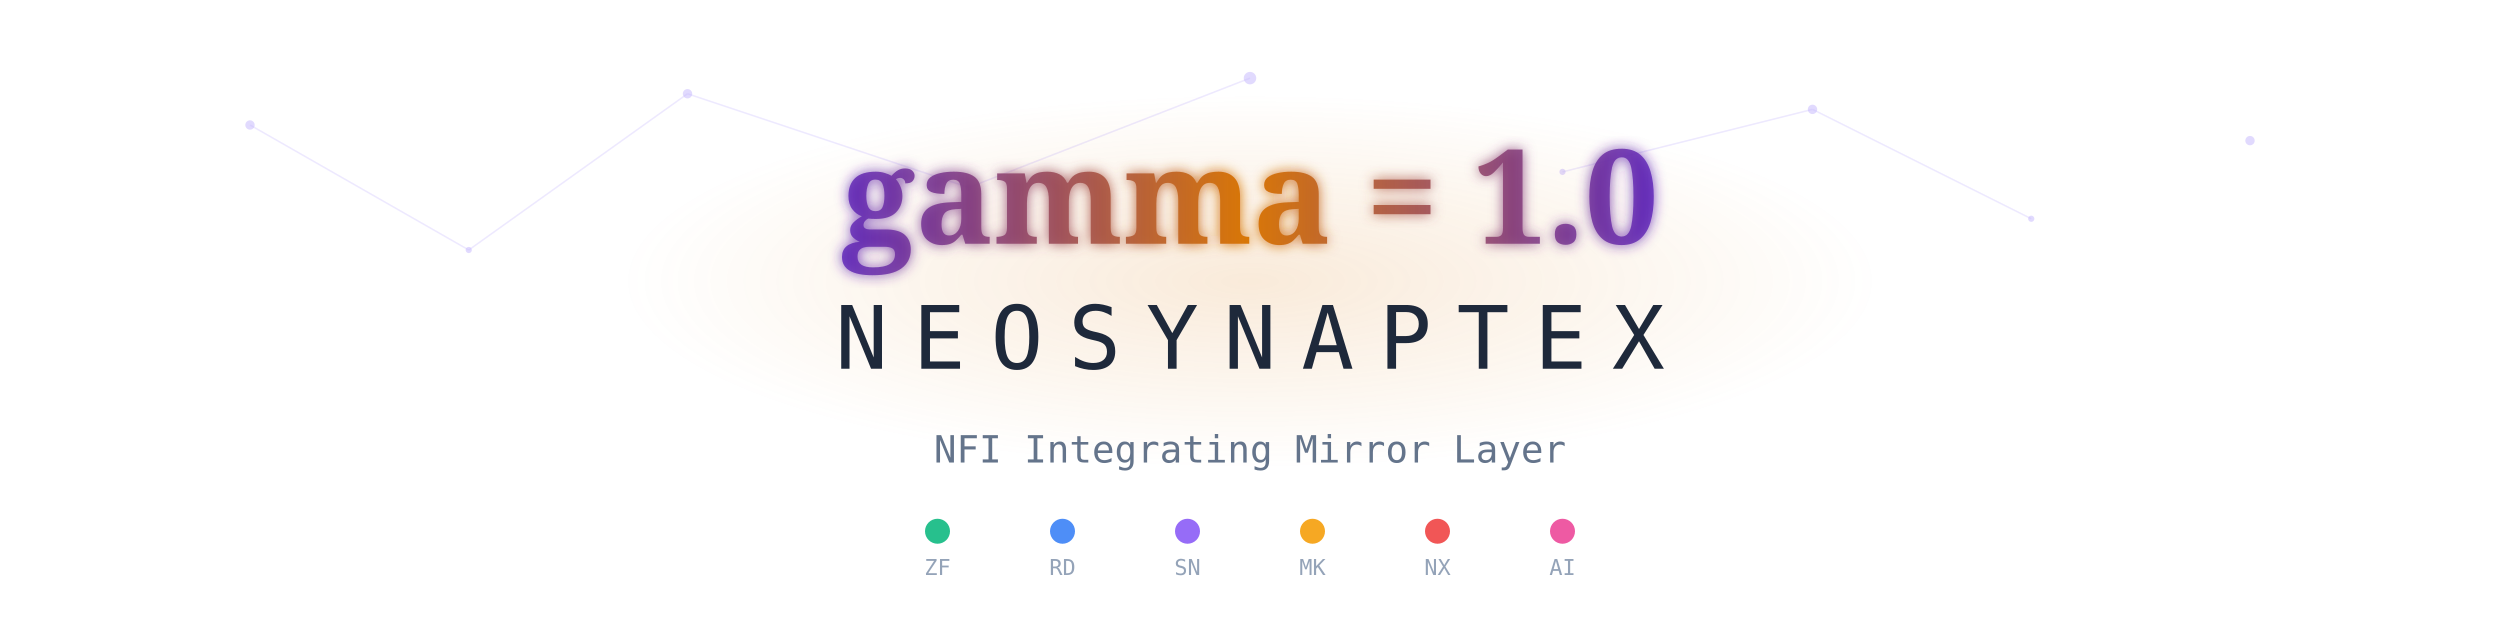
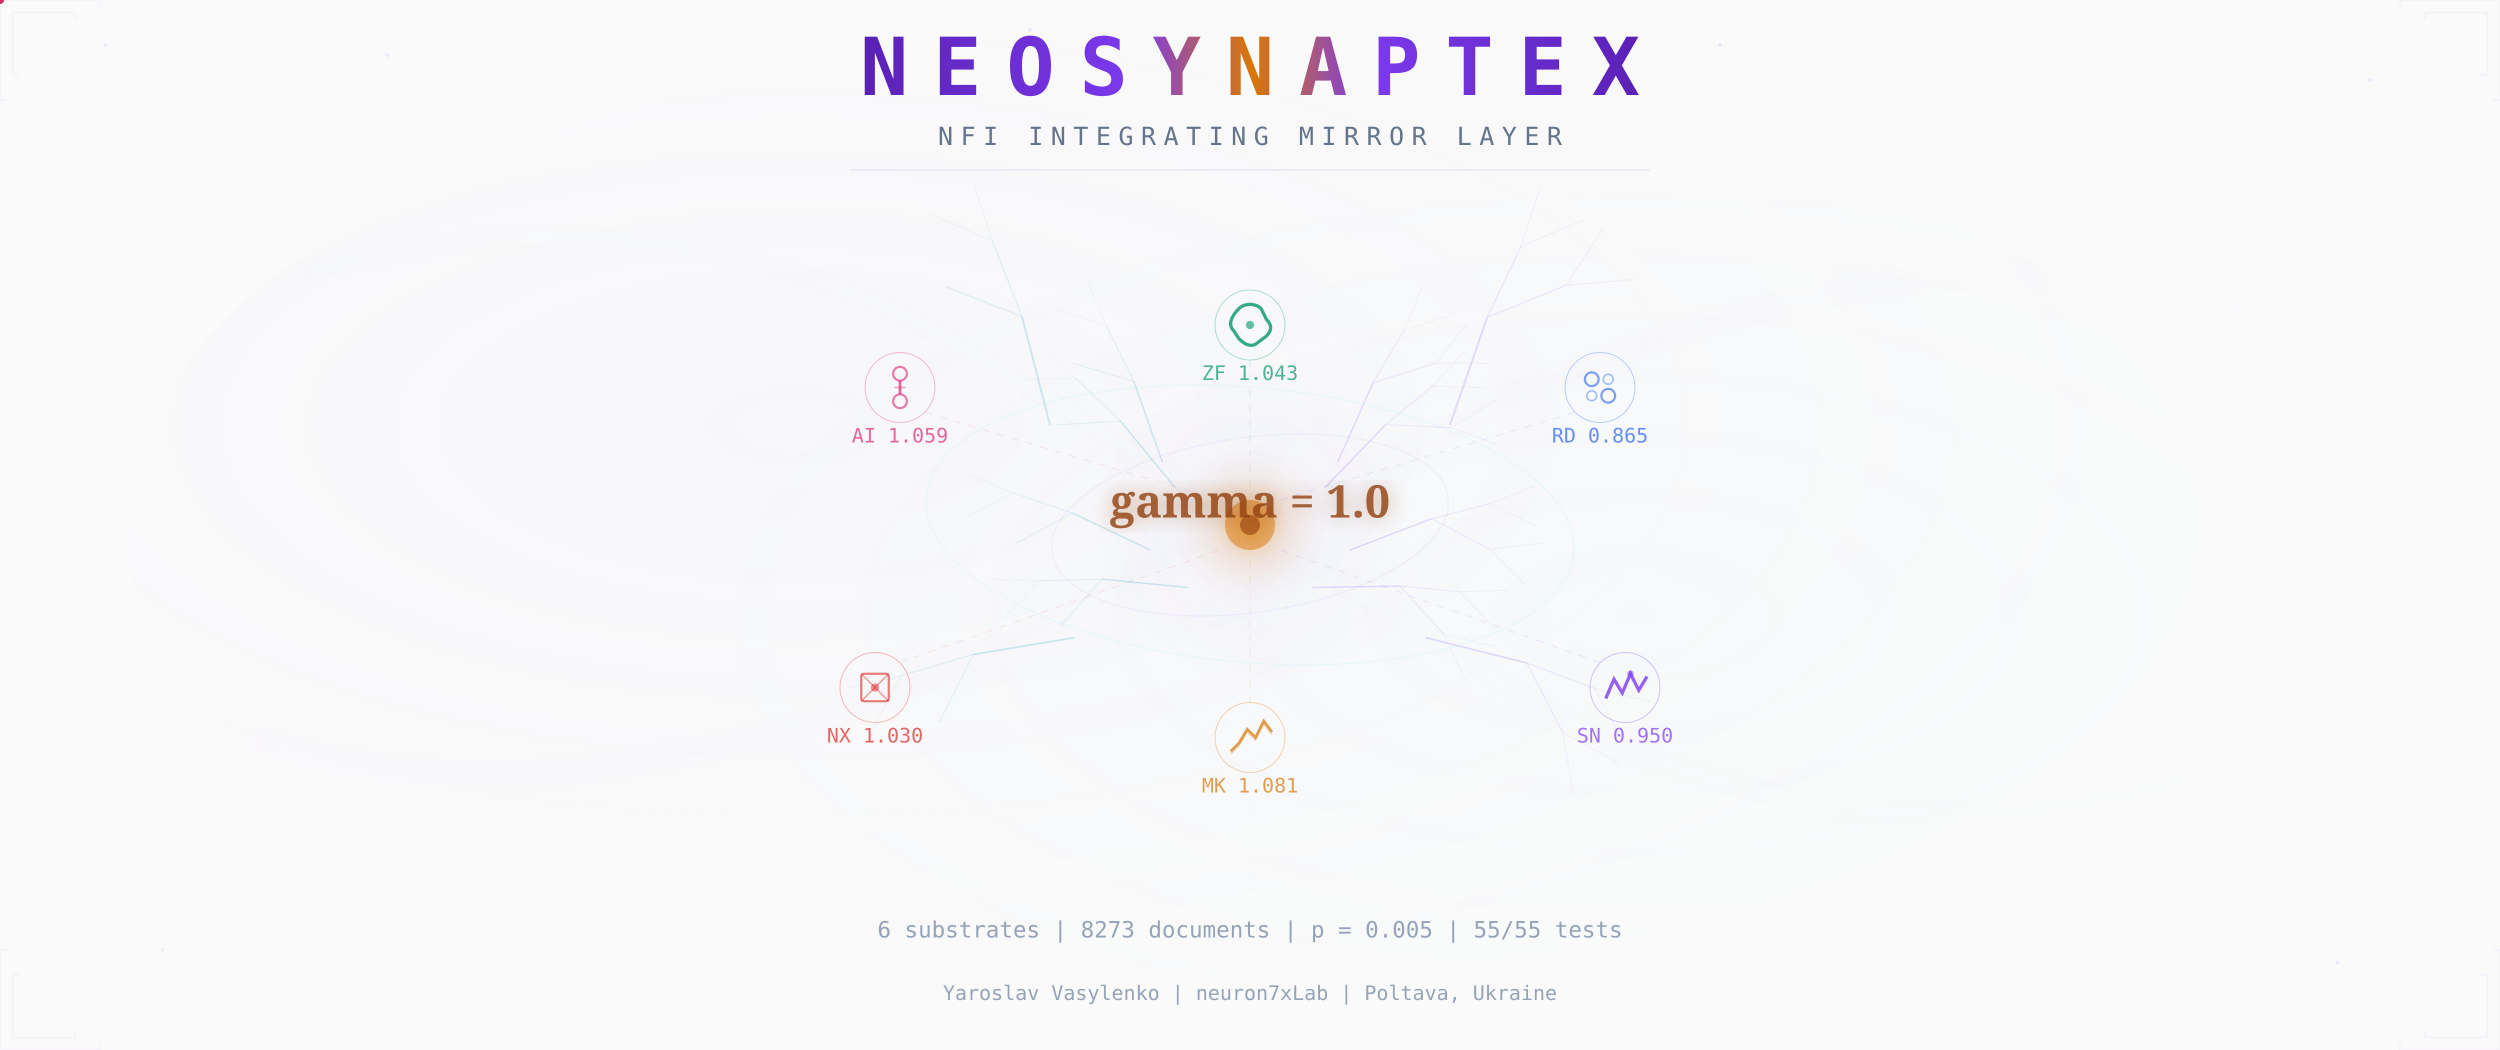
- <svg xmlns="http://www.w3.org/2000/svg" viewBox="0 0 800 200">
+ <svg xmlns="http://www.w3.org/2000/svg" viewBox="0 0 1000 420">
  <defs>
-     <linearGradient id="glow" x1="0%" y1="0%" x2="100%" y2="0%">
-       <stop offset="0%" style="stop-color:#5b21b6;stop-opacity:0.8" />
-       <stop offset="50%" style="stop-color:#d97706;stop-opacity:1" />
-       <stop offset="100%" style="stop-color:#5b21b6;stop-opacity:0.8" />
+     <radialGradient id="core" cx="50%" cy="50%" r="50%">
+       <stop offset="0%" stop-color="#d97706" stop-opacity="0.7">
+         <animate attributeName="stop-opacity" values="0.7;0.4;0.7" dur="4s" repeatCount="indefinite" />
+       </stop>
+       <stop offset="40%" stop-color="#d97706" stop-opacity="0.15" />
+       <stop offset="100%" stop-color="#d97706" stop-opacity="0" />
+     </radialGradient>
+     <radialGradient id="halo" cx="50%" cy="50%" r="50%">
+       <stop offset="0%" stop-color="#8b5cf6" stop-opacity="0.05">
+         <animate attributeName="stop-opacity" values="0.05;0.1;0.05" dur="6s" repeatCount="indefinite" />
+       </stop>
+       <stop offset="100%" stop-color="#8b5cf6" stop-opacity="0" />
+     </radialGradient>
+     <radialGradient id="nebula1" cx="30%" cy="40%" r="60%">
+       <stop offset="0%" stop-color="#c4b5fd" stop-opacity="0.04" />
+       <stop offset="100%" stop-color="#c4b5fd" stop-opacity="0" />
+     </radialGradient>
+     <radialGradient id="nebula2" cx="70%" cy="60%" r="50%">
+       <stop offset="0%" stop-color="#a5f3fc" stop-opacity="0.03" />
+       <stop offset="100%" stop-color="#a5f3fc" stop-opacity="0" />
+     </radialGradient>
+     <linearGradient id="titleGrad" x1="0%" y1="0%" x2="100%" y2="0%">
+       <stop offset="0%" stop-color="#5b21b6" />
+       <stop offset="35%" stop-color="#7c3aed" />
+       <stop offset="50%" stop-color="#d97706" />
+       <stop offset="65%" stop-color="#7c3aed" />
+       <stop offset="100%" stop-color="#5b21b6" />
    </linearGradient>
-     <filter id="blur">
-       <feGaussianBlur in="SourceGraphic" stdDeviation="2" />
+     <filter id="softglow">
+       <feGaussianBlur stdDeviation="3" result="blur" />
+       <feComposite in="SourceGraphic" in2="blur" operator="over" />
    </filter>
-     <radialGradient id="pulse" cx="50%" cy="50%" r="50%">
-       <stop offset="0%" style="stop-color:#d97706;stop-opacity:0.15">
-         <animate attributeName="stop-opacity" values="0.15;0.05;0.15" dur="3s" repeatCount="indefinite" />
-       </stop>
-       <stop offset="100%" style="stop-color:#d97706;stop-opacity:0" />
-     </radialGradient>
+     <filter id="bigblur">
+       <feGaussianBlur stdDeviation="8" />
+     </filter>
+     <filter id="midblur">
+       <feGaussianBlur stdDeviation="4" />
+     </filter>
+     <g id="branch">
+       <line x1="0" y1="0" x2="30" y2="-18" stroke="#8b5cf6" stroke-width="0.6" opacity="0.2" />
+       <line x1="30" y1="-18" x2="52" y2="-28" stroke="#8b5cf6" stroke-width="0.4" opacity="0.12" />
+       <line x1="30" y1="-18" x2="55" y2="-10" stroke="#8b5cf6" stroke-width="0.4" opacity="0.12" />
+       <line x1="52" y1="-28" x2="68" y2="-38" stroke="#8b5cf6" stroke-width="0.3" opacity="0.08" />
+       <line x1="52" y1="-28" x2="72" y2="-22" stroke="#8b5cf6" stroke-width="0.3" opacity="0.08" />
+       <line x1="55" y1="-10" x2="75" y2="-16" stroke="#8b5cf6" stroke-width="0.3" opacity="0.08" />
+       <line x1="55" y1="-10" x2="72" y2="2" stroke="#8b5cf6" stroke-width="0.3" opacity="0.08" />
+     </g>
+     <g id="branch2">
+       <line x1="0" y1="0" x2="-28" y2="-20" stroke="#0891b2" stroke-width="0.6" opacity="0.18" />
+       <line x1="-28" y1="-20" x2="-50" y2="-32" stroke="#0891b2" stroke-width="0.4" opacity="0.1" />
+       <line x1="-28" y1="-20" x2="-52" y2="-12" stroke="#0891b2" stroke-width="0.4" opacity="0.1" />
+       <line x1="-50" y1="-32" x2="-66" y2="-42" stroke="#0891b2" stroke-width="0.3" opacity="0.06" />
+       <line x1="-50" y1="-32" x2="-70" y2="-26" stroke="#0891b2" stroke-width="0.3" opacity="0.06" />
+     </g>
+     <symbol id="sub-zf" viewBox="-10 -10 20 20">
+       <path d="M-4,-6 C-2,-8 2,-8 4,-6 L6,-2 C8,0 8,2 6,4 L2,7 C0,8 -2,7 -4,5 L-6,2 C-8,0 -7,-3 -4,-6Z" fill="none" stroke="#059669" stroke-width="1.2" opacity="0.8" />
+       <circle cx="0" cy="0" r="1.5" fill="#059669" opacity="0.6" />
+     </symbol>
+     <symbol id="sub-rd" viewBox="-10 -10 20 20">
+       <circle cx="-3" cy="-3" r="2.5" fill="none" stroke="#2563eb" stroke-width="0.8" opacity="0.6" />
+       <circle cx="3" cy="3" r="2.5" fill="none" stroke="#2563eb" stroke-width="0.8" opacity="0.6" />
+       <circle cx="3" cy="-3" r="1.8" fill="none" stroke="#2563eb" stroke-width="0.6" opacity="0.4" />
+       <circle cx="-3" cy="3" r="1.8" fill="none" stroke="#2563eb" stroke-width="0.6" opacity="0.4" />
+     </symbol>
+     <symbol id="sub-sn" viewBox="-10 -10 20 20">
+       <polyline points="-7,4 -4,-3 -1,2 2,-5 5,1 8,-4" fill="none" stroke="#7c3aed" stroke-width="1.2" opacity="0.8" />
+       <circle cx="2" cy="-5" r="1.2" fill="#7c3aed" opacity="0.5" />
+     </symbol>
+     <symbol id="sub-mk" viewBox="-10 -10 20 20">
+       <polyline points="-7,5 -4,2 -1,-3 2,0 5,-6 8,-2" fill="none" stroke="#d97706" stroke-width="1" opacity="0.7" />
+       <polyline points="-7,6 -4,3 -1,-2 2,1 5,-5 8,-1" fill="none" stroke="#d97706" stroke-width="0.5" opacity="0.3" />
+     </symbol>
+     <symbol id="sub-nx" viewBox="-10 -10 20 20">
+       <rect x="-5" y="-5" width="10" height="10" fill="none" stroke="#dc2626" stroke-width="0.8" opacity="0.6" rx="1" />
+       <line x1="-5" y1="-5" x2="5" y2="5" stroke="#dc2626" stroke-width="0.6" opacity="0.4" />
+       <line x1="5" y1="-5" x2="-5" y2="5" stroke="#dc2626" stroke-width="0.6" opacity="0.4" />
+       <circle cx="0" cy="0" r="1.5" fill="#dc2626" opacity="0.5" />
+     </symbol>
+     <symbol id="sub-ai" viewBox="-10 -10 20 20">
+       <circle cx="0" cy="-5" r="2.5" fill="none" stroke="#db2777" stroke-width="0.8" opacity="0.6" />
+       <circle cx="0" cy="5" r="2.5" fill="none" stroke="#db2777" stroke-width="0.8" opacity="0.6" />
+       <line x1="0" y1="-2.5" x2="0" y2="2.5" stroke="#db2777" stroke-width="1" opacity="0.7" />
+       <line x1="-2" y1="0" x2="2" y2="0" stroke="#db2777" stroke-width="0.6" opacity="0.4" />
+     </symbol>
  </defs>
-   <rect width="800" height="200" fill="#ffffff" />
-   <g fill="#c4b5fd" opacity="0.5">
-     <circle cx="80" cy="40" r="1.5" />
-     <circle cx="150" cy="80" r="1" />
-     <circle cx="220" cy="30" r="1.5" />
-     <circle cx="310" cy="60" r="1" />
-     <circle cx="400" cy="25" r="2" />
-     <circle cx="500" cy="55" r="1" />
-     <circle cx="580" cy="35" r="1.5" />
-     <circle cx="650" cy="70" r="1" />
-     <circle cx="720" cy="45" r="1.5" />
-   </g>
-   <g stroke="#c4b5fd" stroke-width="0.5" opacity="0.3">
-     <line x1="80" y1="40" x2="150" y2="80" />
-     <line x1="150" y1="80" x2="220" y2="30" />
-     <line x1="220" y1="30" x2="310" y2="60" />
-     <line x1="310" y1="60" x2="400" y2="25" />
-     <line x1="500" y1="55" x2="580" y2="35" />
-     <line x1="580" y1="35" x2="650" y2="70" />
-   </g>
-   <ellipse cx="400" cy="90" rx="200" ry="60" fill="url(#pulse)" />
-   <text x="400" y="78" text-anchor="middle" font-family="Georgia, serif" font-size="42" font-weight="bold" fill="url(#glow)" filter="url(#blur)">gamma = 1.0</text>
-   <text x="400" y="78" text-anchor="middle" font-family="Georgia, serif" font-size="42" font-weight="bold" fill="url(#glow)">gamma = 1.0</text>
-   <text x="400" y="118" text-anchor="middle" font-family="monospace" font-size="28" fill="#1e293b" letter-spacing="8">NEOSYNAPTEX</text>
-   <text x="400" y="148" text-anchor="middle" font-family="monospace" font-size="12" fill="#64748b">NFI Integrating Mirror Layer</text>
-   <g transform="translate(400, 170)">
-     <circle cx="-100" cy="0" r="4" fill="#10b981" opacity="0.9">
-       <animate attributeName="opacity" values="0.9;0.4;0.9" dur="2s" begin="0s" repeatCount="indefinite" />
-     </circle>
-     <circle cx="-60" cy="0" r="4" fill="#3b82f6" opacity="0.9">
-       <animate attributeName="opacity" values="0.9;0.4;0.9" dur="2s" begin="0.3s" repeatCount="indefinite" />
-     </circle>
-     <circle cx="-20" cy="0" r="4" fill="#8b5cf6" opacity="0.9">
-       <animate attributeName="opacity" values="0.9;0.4;0.9" dur="2s" begin="0.6s" repeatCount="indefinite" />
-     </circle>
-     <circle cx="20" cy="0" r="4" fill="#f59e0b" opacity="0.9">
-       <animate attributeName="opacity" values="0.9;0.4;0.9" dur="2s" begin="0.9s" repeatCount="indefinite" />
-     </circle>
-     <circle cx="60" cy="0" r="4" fill="#ef4444" opacity="0.9">
-       <animate attributeName="opacity" values="0.9;0.4;0.9" dur="2s" begin="1.2s" repeatCount="indefinite" />
-     </circle>
-     <circle cx="100" cy="0" r="4" fill="#ec4899" opacity="0.9">
-       <animate attributeName="opacity" values="0.9;0.4;0.9" dur="2s" begin="1.5s" repeatCount="indefinite" />
-     </circle>
-   </g>
-   <g font-family="monospace" font-size="7" fill="#94a3b8" text-anchor="middle" transform="translate(400, 184)">
-     <text x="-100">ZF</text>
-     <text x="-60">RD</text>
-     <text x="-20">SN</text>
-     <text x="20">MK</text>
-     <text x="60">NX</text>
-     <text x="100">AI</text>
-   </g>
+   <rect width="1000" height="420" fill="#fafafa" />
+   <ellipse cx="500" cy="210" rx="450" ry="200" fill="url(#nebula1)" />
+   <ellipse cx="500" cy="210" rx="380" ry="180" fill="url(#nebula2)" />
+   <g fill="#a78bfa" opacity="0.15">
+     <circle cx="42" cy="18" r="0.7" />
+     <circle cx="155" cy="22" r="0.8" />
+     <circle cx="412" cy="12" r="0.9" />
+     <circle cx="688" cy="18" r="0.8" />
+     <circle cx="948" cy="32" r="0.8" />
+     <circle cx="65" cy="380" r="0.6" />
+     <circle cx="935" cy="385" r="0.8" />
+   </g>
+   <g opacity="0.4" filter="url(#midblur)">
+     <path d="M500,210 Q580,170 650,140 Q720,115 790,110 Q850,108 900,125" fill="none" stroke="#8b5cf6" stroke-width="1.5" opacity="0.12">
+       <animate attributeName="opacity" values="0.12;0.22;0.12" dur="8s" repeatCount="indefinite" />
+     </path>
+     <path d="M500,210 Q420,250 350,280 Q280,305 210,310 Q150,312 100,295" fill="none" stroke="#8b5cf6" stroke-width="1.5" opacity="0.12">
+       <animate attributeName="opacity" values="0.12;0.22;0.12" dur="8s" repeatCount="indefinite" />
+     </path>
+     <path d="M500,210 Q430,165 370,130 Q310,100 240,95 Q180,92 120,110" fill="none" stroke="#0891b2" stroke-width="1.2" opacity="0.1">
+       <animate attributeName="opacity" values="0.1;0.2;0.1" dur="8s" begin="2s" repeatCount="indefinite" />
+     </path>
+     <path d="M500,210 Q570,255 630,290 Q690,320 760,325 Q820,328 880,310" fill="none" stroke="#0891b2" stroke-width="1.2" opacity="0.1">
+       <animate attributeName="opacity" values="0.1;0.2;0.1" dur="8s" begin="2s" repeatCount="indefinite" />
+     </path>
+   </g>
+   <g>
+     <use href="#branch" transform="translate(530,195) rotate(-15)" />
+     <use href="#branch" transform="translate(540,220) rotate(10)" />
+     <use href="#branch" transform="translate(525,235) rotate(30)" />
+     <use href="#branch" transform="translate(535,185) rotate(-35)" />
+     <use href="#branch2" transform="translate(470,195) rotate(15)" />
+     <use href="#branch2" transform="translate(460,220) rotate(-10)" />
+     <use href="#branch2" transform="translate(475,235) rotate(-30)" />
+     <use href="#branch2" transform="translate(465,185) rotate(35)" />
+     <use href="#branch" transform="translate(580,170) rotate(-40) scale(1.3)" />
+     <use href="#branch2" transform="translate(420,170) rotate(40) scale(1.3)" />
+     <use href="#branch" transform="translate(570,255) rotate(45) scale(1.2)" />
+     <use href="#branch2" transform="translate(430,255) rotate(-45) scale(1.2)" />
+   </g>
+   <g fill="none" stroke-width="0.5" opacity="0.1">
+     <ellipse cx="500" cy="210" rx="80" ry="35" stroke="#a78bfa" transform="rotate(-8,500,210)">
+       <animate attributeName="rx" values="80;82;80" dur="6s" repeatCount="indefinite" />
+     </ellipse>
+     <ellipse cx="500" cy="210" rx="130" ry="55" stroke="#67e8f9" transform="rotate(5,500,210)">
+       <animate attributeName="rx" values="130;133;130" dur="7s" repeatCount="indefinite" />
+     </ellipse>
+     <ellipse cx="500" cy="210" rx="185" ry="78" stroke="#a78bfa" transform="rotate(-3,500,210)" opacity="0.06">
+       <animate attributeName="rx" values="185;188;185" dur="8s" repeatCount="indefinite" />
+     </ellipse>
+   </g>
+   <ellipse cx="500" cy="210" rx="60" ry="60" fill="url(#halo)" filter="url(#bigblur)" />
+   <ellipse cx="500" cy="210" rx="28" ry="28" fill="url(#core)" filter="url(#midblur)" />
+   <circle cx="500" cy="210" r="10" fill="#d97706" opacity="0.5">
+     <animate attributeName="r" values="10;12;10" dur="4s" repeatCount="indefinite" />
+     <animate attributeName="opacity" values="0.5;0.7;0.5" dur="4s" repeatCount="indefinite" />
+   </circle>
+   <circle cx="500" cy="210" r="4" fill="#92400e" opacity="0.6" />
+   <g transform="translate(500,130)">
+     <animateTransform attributeName="transform" type="translate" values="500,128;502,132;500,128" dur="5s" repeatCount="indefinite" />
+     <use href="#sub-zf" width="22" height="22" x="-11" y="-11" />
+     <circle cx="0" cy="0" r="14" fill="none" stroke="#059669" stroke-width="0.4" opacity="0.3" />
+     <text x="0" y="22" text-anchor="middle" font-family="monospace" font-size="8" fill="#059669" opacity="0.7">ZF 1.043</text>
+     <line x1="0" y1="14" x2="0" y2="68" stroke="#059669" stroke-width="0.4" opacity="0.1" stroke-dasharray="3,3">
+       <animate attributeName="stroke-dashoffset" values="0;6" dur="2s" repeatCount="indefinite" />
+     </line>
+   </g>
+   <g transform="translate(640,155)">
+     <animateTransform attributeName="transform" type="translate" values="640,153;643,157;640,153" dur="5.5s" begin="0.8s" repeatCount="indefinite" />
+     <use href="#sub-rd" width="22" height="22" x="-11" y="-11" />
+     <circle cx="0" cy="0" r="14" fill="none" stroke="#2563eb" stroke-width="0.4" opacity="0.3" />
+     <text x="0" y="22" text-anchor="middle" font-family="monospace" font-size="8" fill="#2563eb" opacity="0.7">RD 0.865</text>
+     <line x1="-10" y1="10" x2="-128" y2="45" stroke="#2563eb" stroke-width="0.4" opacity="0.1" stroke-dasharray="3,3">
+       <animate attributeName="stroke-dashoffset" values="0;6" dur="2.2s" repeatCount="indefinite" />
+     </line>
+   </g>
+   <g transform="translate(650,275)">
+     <animateTransform attributeName="transform" type="translate" values="650,273;653,277;650,273" dur="4.8s" begin="1.6s" repeatCount="indefinite" />
+     <use href="#sub-sn" width="22" height="22" x="-11" y="-11" />
+     <circle cx="0" cy="0" r="14" fill="none" stroke="#7c3aed" stroke-width="0.4" opacity="0.3" />
+     <text x="0" y="22" text-anchor="middle" font-family="monospace" font-size="8" fill="#7c3aed" opacity="0.7">SN 0.950</text>
+     <line x1="-10" y1="-10" x2="-138" y2="-55" stroke="#7c3aed" stroke-width="0.4" opacity="0.1" stroke-dasharray="3,3">
+       <animate attributeName="stroke-dashoffset" values="0;6" dur="2.4s" repeatCount="indefinite" />
+     </line>
+   </g>
+   <g transform="translate(500,295)">
+     <animateTransform attributeName="transform" type="translate" values="500,293;498,297;500,293" dur="5.2s" begin="2.4s" repeatCount="indefinite" />
+     <use href="#sub-mk" width="22" height="22" x="-11" y="-11" />
+     <circle cx="0" cy="0" r="14" fill="none" stroke="#d97706" stroke-width="0.4" opacity="0.3" />
+     <text x="0" y="22" text-anchor="middle" font-family="monospace" font-size="8" fill="#d97706" opacity="0.7">MK 1.081</text>
+     <line x1="0" y1="-14" x2="0" y2="-73" stroke="#d97706" stroke-width="0.4" opacity="0.1" stroke-dasharray="3,3">
+       <animate attributeName="stroke-dashoffset" values="0;6" dur="2s" repeatCount="indefinite" />
+     </line>
+   </g>
+   <g transform="translate(350,275)">
+     <animateTransform attributeName="transform" type="translate" values="350,273;347,277;350,273" dur="5.7s" begin="3.2s" repeatCount="indefinite" />
+     <use href="#sub-nx" width="22" height="22" x="-11" y="-11" />
+     <circle cx="0" cy="0" r="14" fill="none" stroke="#dc2626" stroke-width="0.4" opacity="0.3" />
+     <text x="0" y="22" text-anchor="middle" font-family="monospace" font-size="8" fill="#dc2626" opacity="0.7">NX 1.030</text>
+     <line x1="10" y1="-10" x2="138" y2="-55" stroke="#dc2626" stroke-width="0.4" opacity="0.1" stroke-dasharray="3,3">
+       <animate attributeName="stroke-dashoffset" values="0;6" dur="2.6s" repeatCount="indefinite" />
+     </line>
+   </g>
+   <g transform="translate(360,155)">
+     <animateTransform attributeName="transform" type="translate" values="360,153;357,157;360,153" dur="4.5s" begin="4s" repeatCount="indefinite" />
+     <use href="#sub-ai" width="22" height="22" x="-11" y="-11" />
+     <circle cx="0" cy="0" r="14" fill="none" stroke="#db2777" stroke-width="0.4" opacity="0.3" />
+     <text x="0" y="22" text-anchor="middle" font-family="monospace" font-size="8" fill="#db2777" opacity="0.7">AI 1.059</text>
+     <line x1="10" y1="10" x2="128" y2="45" stroke="#db2777" stroke-width="0.4" opacity="0.1" stroke-dasharray="3,3">
+       <animate attributeName="stroke-dashoffset" values="0;6" dur="1.8s" repeatCount="indefinite" />
+     </line>
+   </g>
+   <g>
+     <circle r="1.5" fill="#059669" opacity="0.7">
+       <animateMotion dur="3s" repeatCount="indefinite" path="M500,142 L500,198" />
+       <animate attributeName="opacity" values="0.7;0.15;0.7" dur="3s" repeatCount="indefinite" />
+     </circle>
+     <circle r="1.5" fill="#2563eb" opacity="0.7">
+       <animateMotion dur="3.5s" repeatCount="indefinite" path="M629,165 L512,200" />
+       <animate attributeName="opacity" values="0.7;0.15;0.7" dur="3.5s" repeatCount="indefinite" />
+     </circle>
+     <circle r="1.5" fill="#7c3aed" opacity="0.7">
+       <animateMotion dur="3.2s" repeatCount="indefinite" path="M640,265 L512,220" />
+       <animate attributeName="opacity" values="0.7;0.15;0.7" dur="3.2s" repeatCount="indefinite" />
+     </circle>
+     <circle r="1.5" fill="#d97706" opacity="0.7">
+       <animateMotion dur="2.8s" repeatCount="indefinite" path="M500,281 L500,222" />
+       <animate attributeName="opacity" values="0.7;0.15;0.7" dur="2.8s" repeatCount="indefinite" />
+     </circle>
+     <circle r="1.5" fill="#dc2626" opacity="0.7">
+       <animateMotion dur="3.8s" repeatCount="indefinite" path="M360,265 L488,220" />
+       <animate attributeName="opacity" values="0.7;0.15;0.7" dur="3.8s" repeatCount="indefinite" />
+     </circle>
+     <circle r="1.5" fill="#db2777" opacity="0.7">
+       <animateMotion dur="3.3s" repeatCount="indefinite" path="M370,165 L488,200" />
+       <animate attributeName="opacity" values="0.7;0.15;0.7" dur="3.3s" repeatCount="indefinite" />
+     </circle>
+   </g>
+   <text x="500" y="207" text-anchor="middle" font-family="Georgia, serif" font-size="18" font-weight="bold" fill="#92400e" filter="url(#midblur)" opacity="0.4">gamma = 1.0</text>
+   <text x="500" y="207" text-anchor="middle" font-family="Georgia, serif" font-size="18" font-weight="bold" fill="#92400e" opacity="0.8">
+     <animate attributeName="opacity" values="0.8;0.55;0.8" dur="4s" repeatCount="indefinite" />gamma = 1.0</text>
+   <text x="500" y="38" text-anchor="middle" font-family="monospace" font-size="32" fill="url(#titleGrad)" letter-spacing="10" font-weight="bold">NEOSYNAPTEX</text>
+   <text x="500" y="58" text-anchor="middle" font-family="monospace" font-size="10" fill="#64748b" letter-spacing="3">NFI INTEGRATING MIRROR LAYER</text>
+   <line x1="340" y1="68" x2="660" y2="68" stroke="#8b5cf6" stroke-width="0.5" opacity="0.15" />
+   <text x="500" y="375" text-anchor="middle" font-family="monospace" font-size="9" fill="#94a3b8">6 substrates | 8273 documents | p = 0.005 | 55/55 tests</text>
+   <text x="500" y="400" text-anchor="middle" font-family="monospace" font-size="8" fill="#94a3b8">Yaroslav Vasylenko | neuron7xLab | Poltava, Ukraine</text>
+   <g opacity="0.06" stroke="#8b5cf6" stroke-width="0.5" fill="none">
+     <path d="M0,0 L40,0 L40,3 M0,0 L0,40 L3,40" />
+     <path d="M5,5 L30,5 L30,8 M5,5 L5,30 L8,30" />
+     <path d="M1000,0 L960,0 L960,3 M1000,0 L1000,40 L997,40" />
+     <path d="M995,5 L970,5 L970,8 M995,5 L995,30 L992,30" />
+     <path d="M0,420 L40,420 L40,417 M0,420 L0,380 L3,380" />
+     <path d="M5,415 L30,415 L30,412 M5,415 L5,390 L8,390" />
+     <path d="M1000,420 L960,420 L960,417 M1000,420 L1000,380 L997,380" />
+     <path d="M995,415 L970,415 L970,412 M995,415 L995,390 L992,390" />
+   </g>
+   <line x1="500" y1="75" x2="500" y2="360" stroke="#8b5cf6" stroke-width="0.3" opacity="0.03" stroke-dasharray="1,4" />
</svg>
